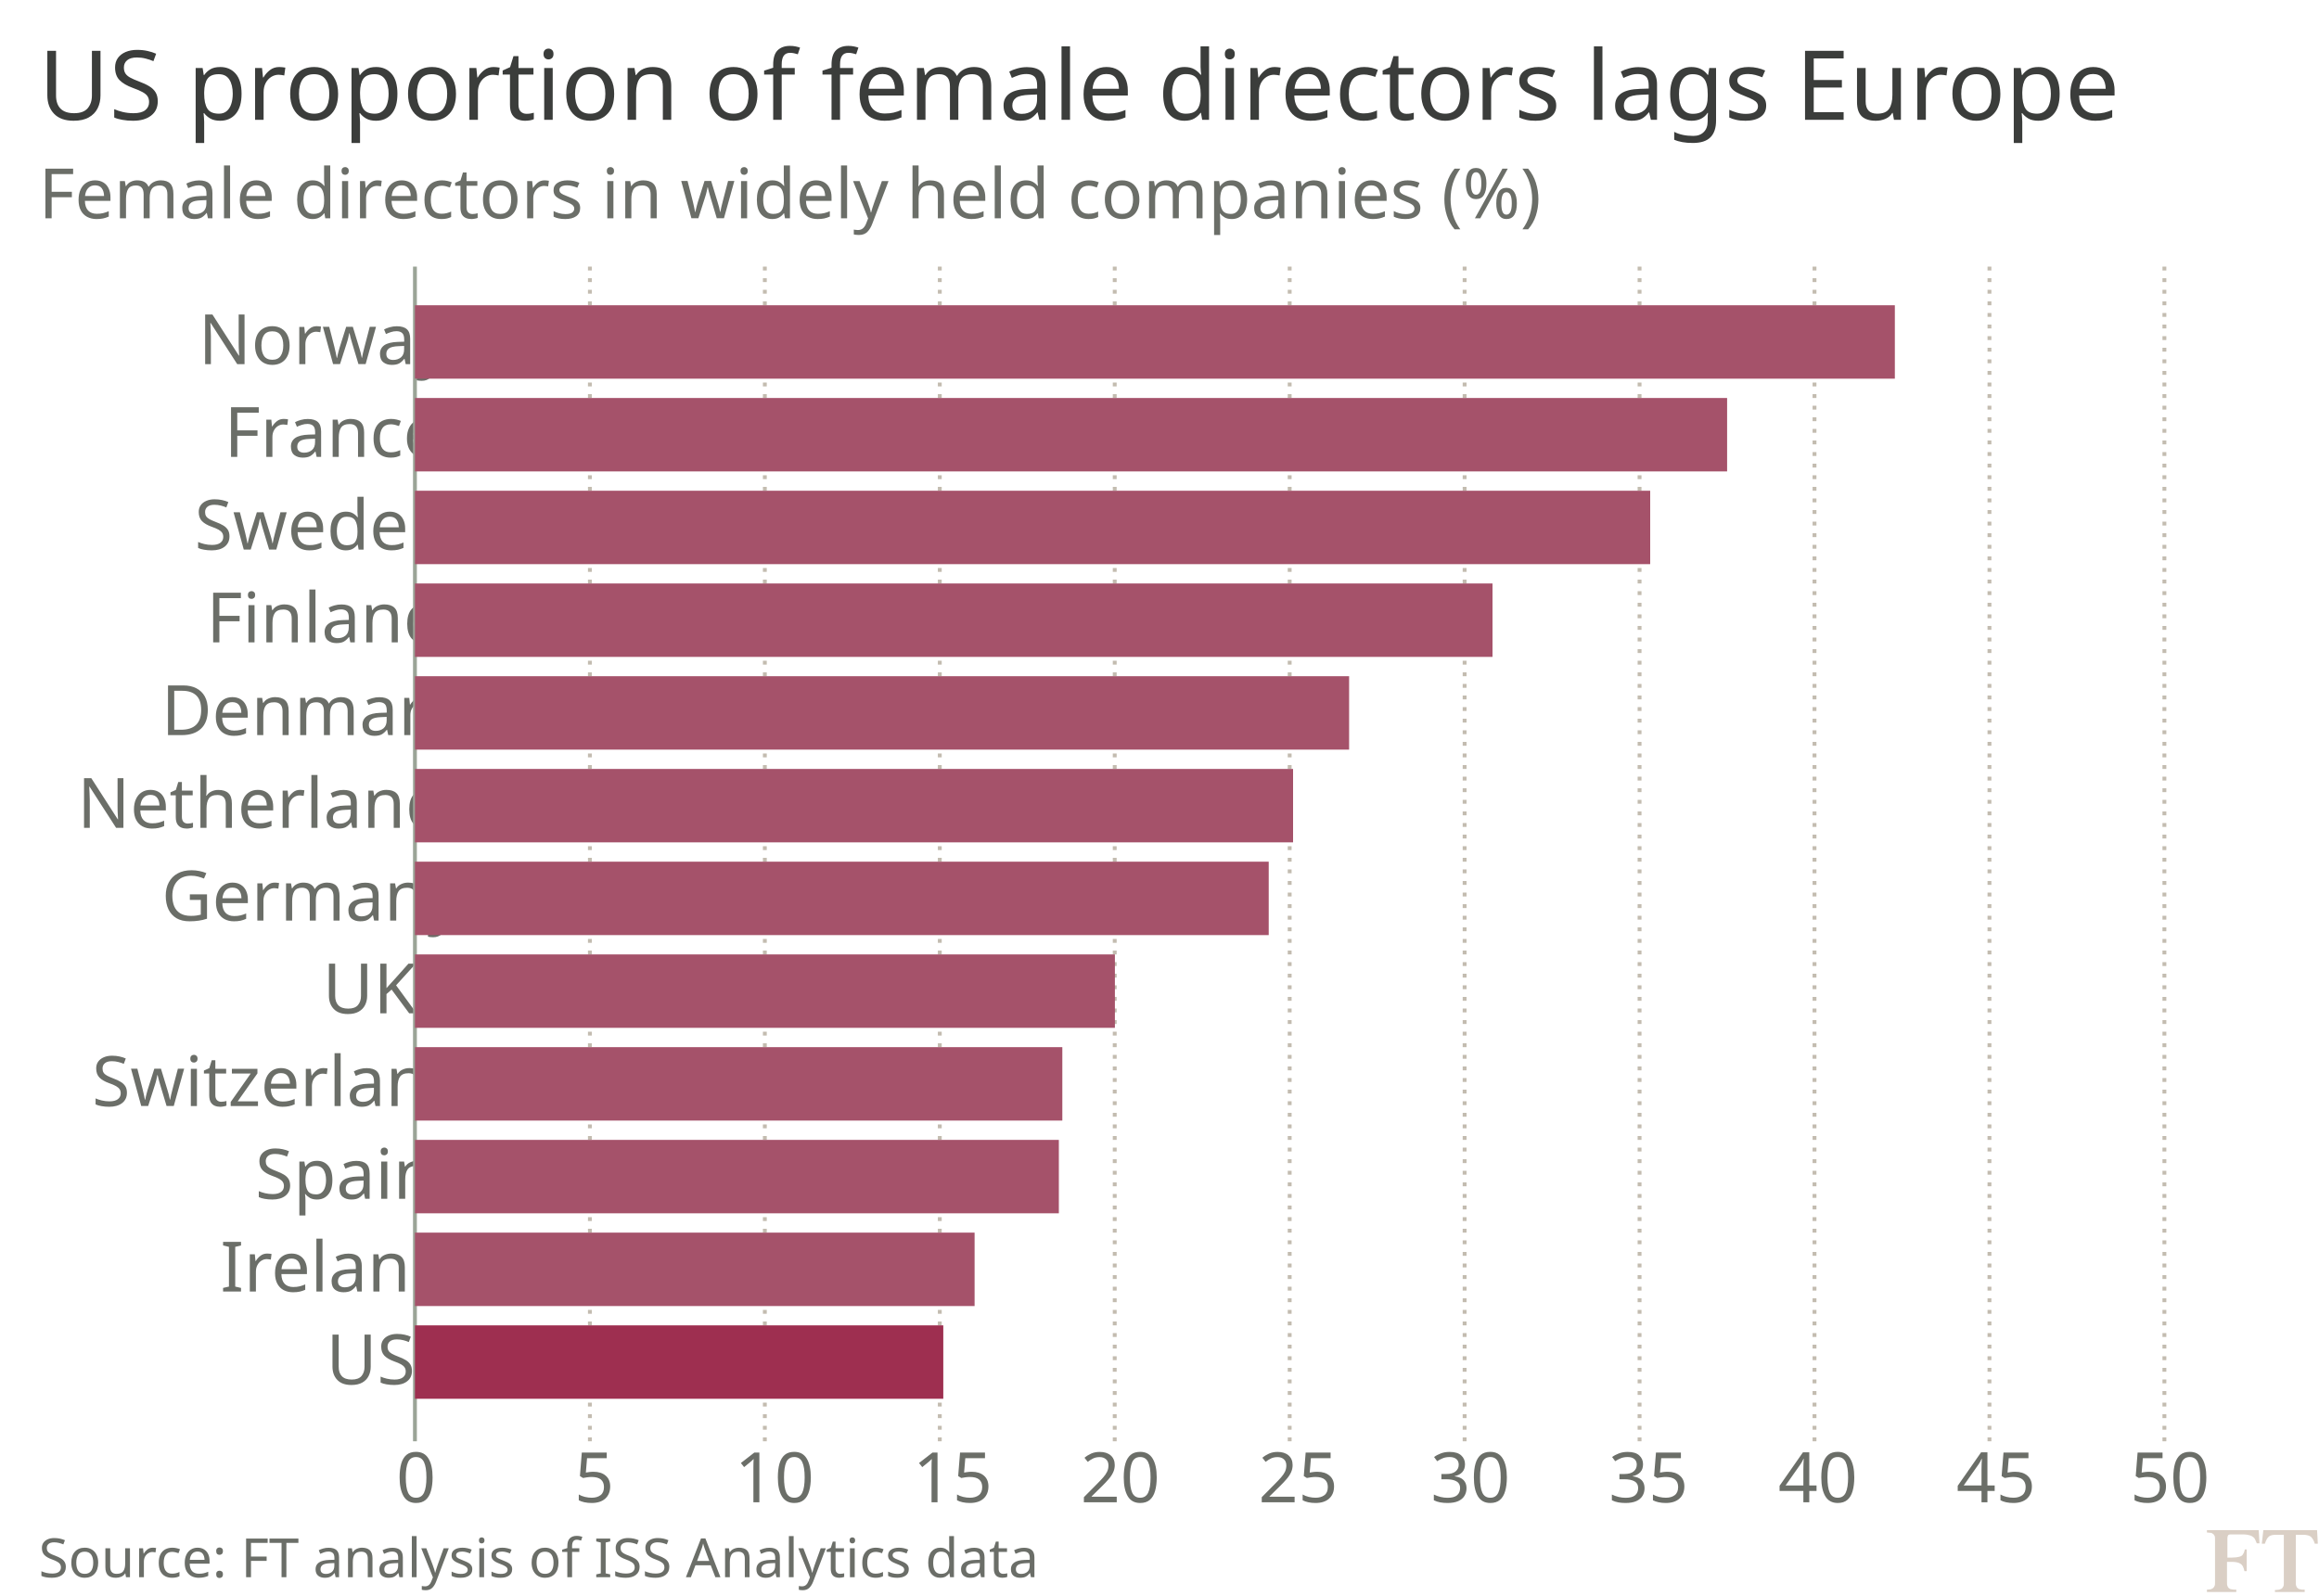
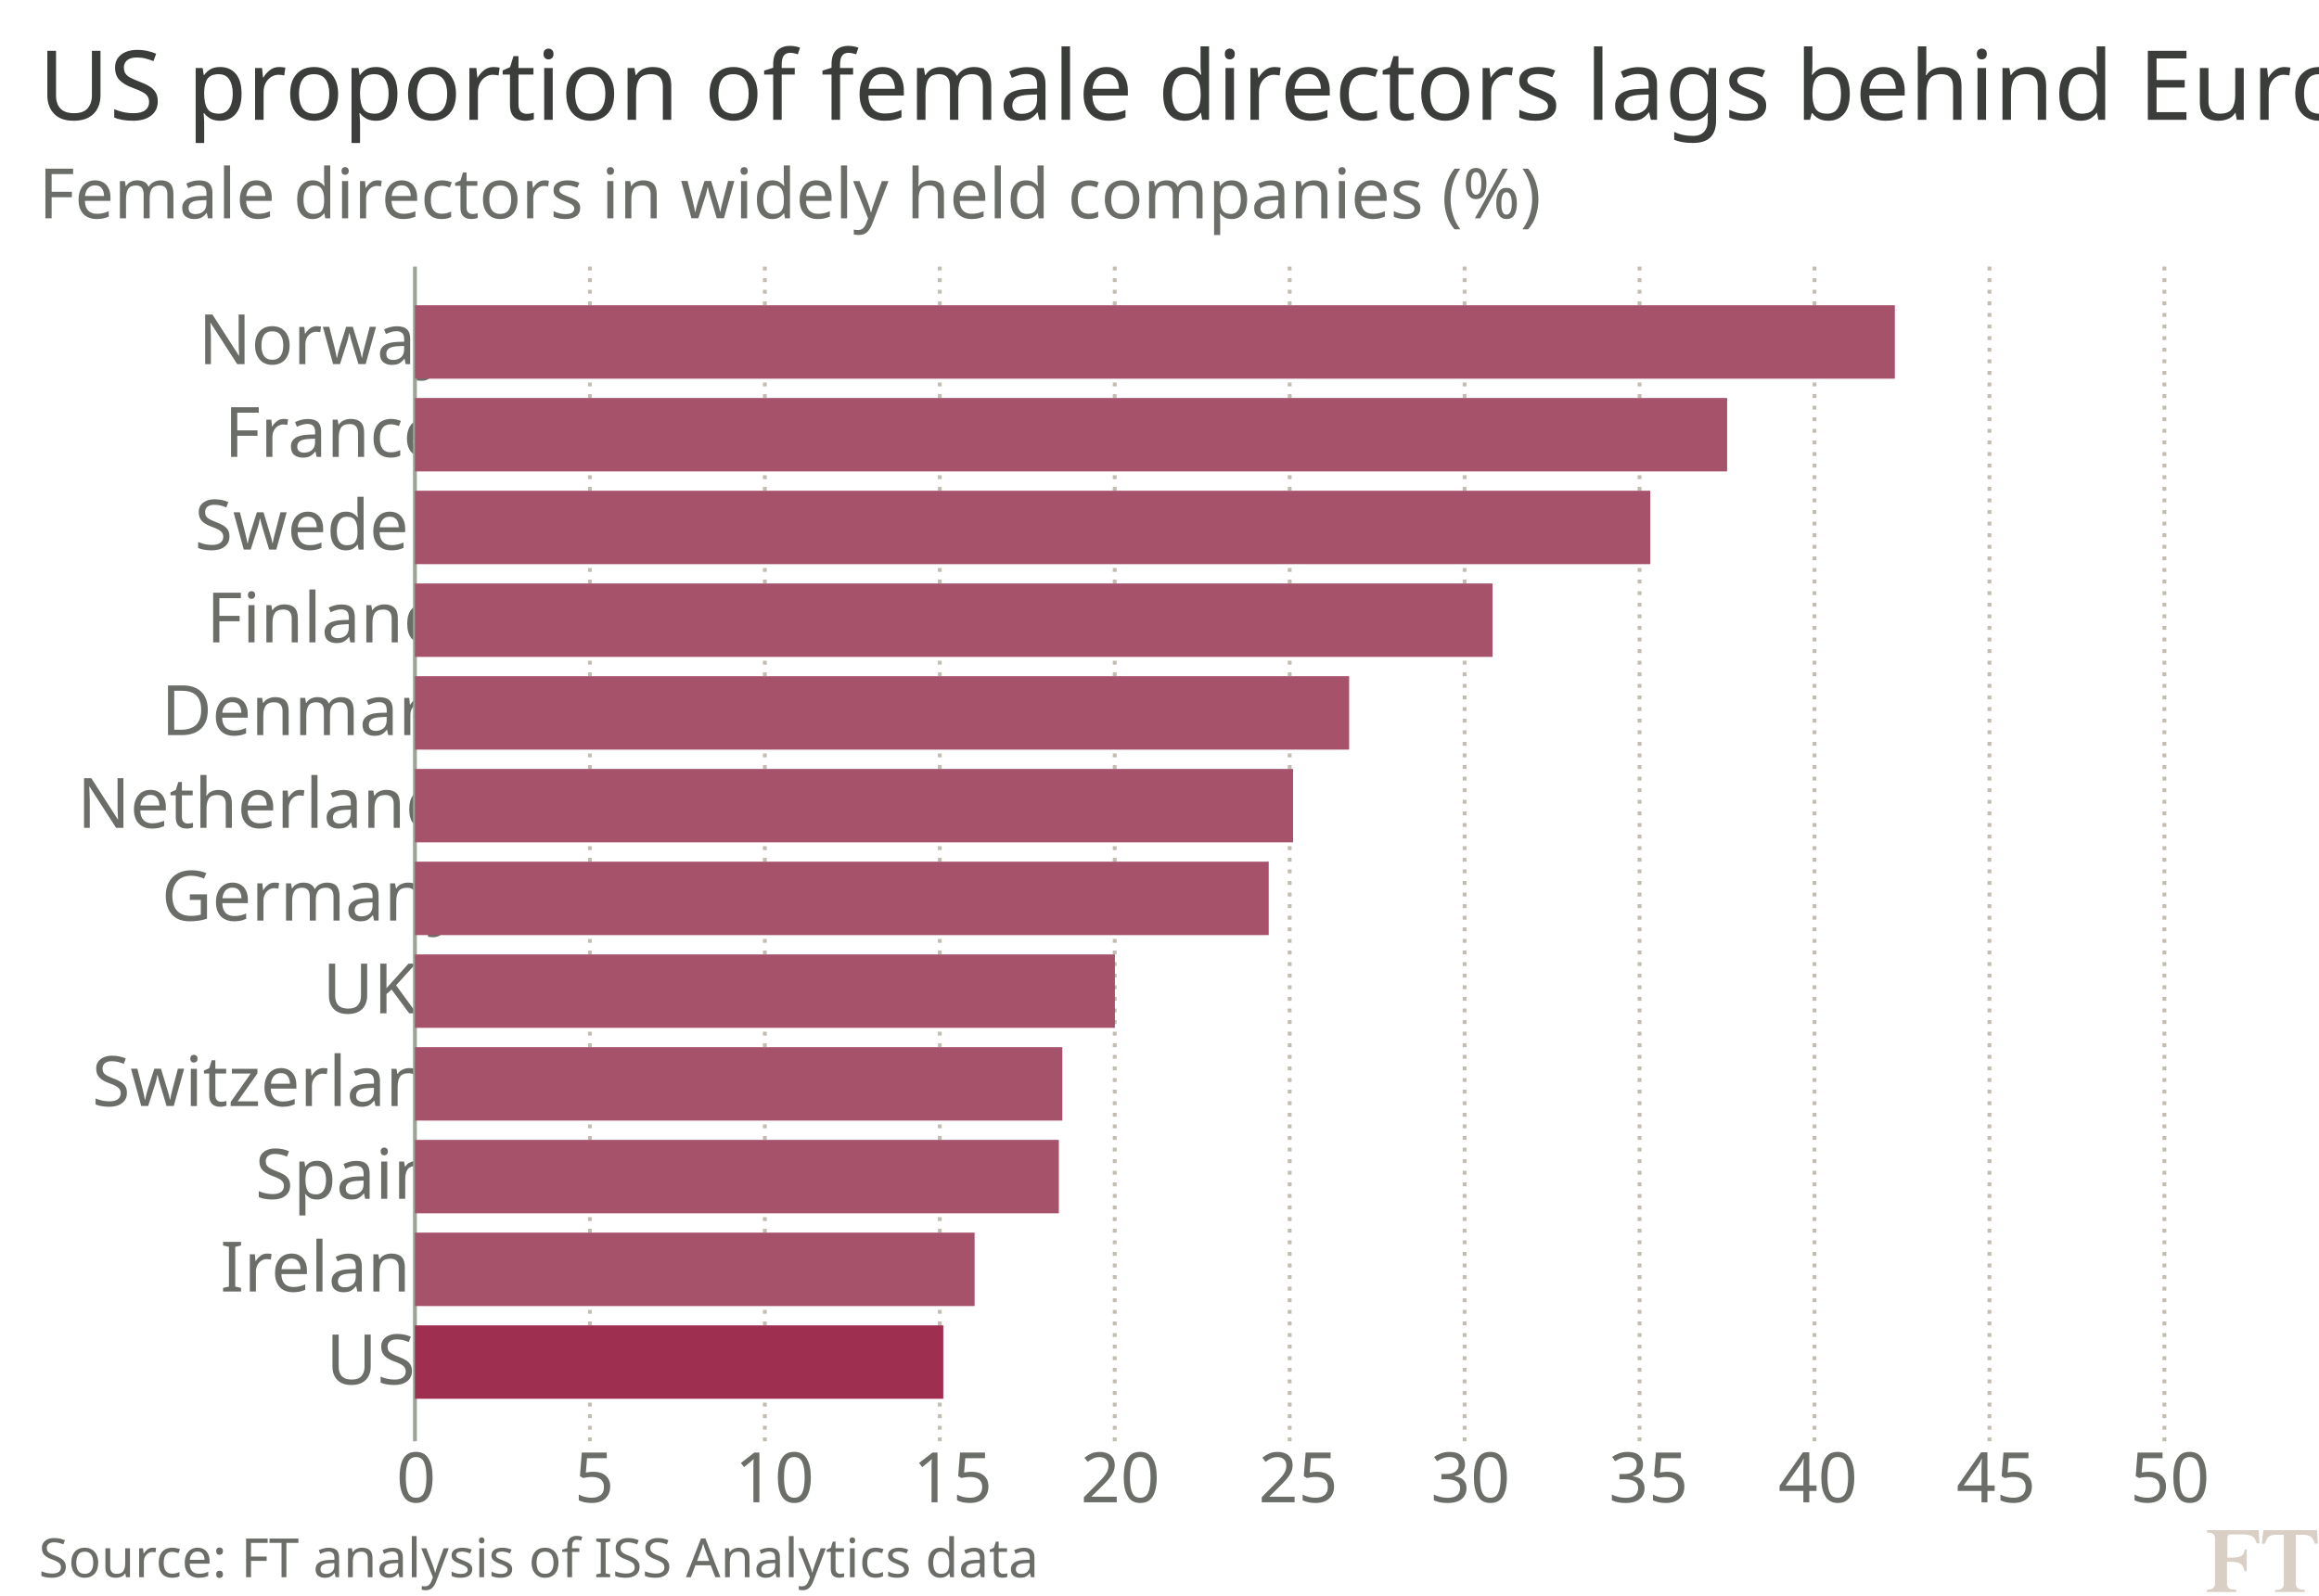
<svg xmlns="http://www.w3.org/2000/svg" version="1.1" id="webchart" x="0px" y="0px" viewBox="0 0 600 413" style="enable-background:new 0 0 600 413;" xml:space="preserve">
  <style type="text/css">
	.st0{fill:none;}
	.st1{fill:#3B3D3B;}
	.st2{font-family:'Metric-Regular';}
	.st3{font-size:25px;}
	.st4{fill:#6B6E68;}
	.st5{font-size:18px;}
	.st6{font-size:14px;}
	.st7{fill:#DACFC5;}
	.st8{fill:none;stroke:#C3BCB0;stroke-dasharray:1,2;}
	.st9{font-family:'Metric-Semibold';}
	.st10{fill:none;stroke:#9BA497;stroke-dasharray:1,0;}
	.st11{fill:#A5526A;}
	.st12{fill:#9E2F50;}
</style>
  <rect class="st0" width="600" height="400" />
  <g id="webheader">
-     <text transform="matrix(1 0 0 1 10 31)" class="st1 st2 st3">US proportion of female directors lags Europe</text>
+     <text transform="matrix(1 0 0 1 10 31)" class="st1 st2 st3">US proportion of female directors lags behind Europe</text>
    <text transform="matrix(1 0 0 1 10 56.5)" class="st4 st2 st5">Female directors in widely held companies (%)</text>
  </g>
  <g>
    <text transform="matrix(1 0 0 1 10 408.1812)" class="st4 st2 st6">Source: FT analysis of ISS Analytics data</text>
    <g transform="translate(571,384)">
-       <path class="st7" d="M0,28h7.6v-0.6c-0.5,0-0.9,0-1.2-0.1c-0.3,0-0.5-0.1-0.7-0.3c-0.2-0.1-0.3-0.3-0.4-0.6    c-0.1-0.2-0.1-0.6-0.1-1v-5.2h1.2c1.1,0,1.9,0.2,2.3,0.5c0.5,0.3,0.8,0.9,1,1.9h0.6V17H9.8c-0.1,0.6-0.3,1-0.5,1.3    c-0.2,0.3-0.5,0.5-1,0.6c-0.4,0.1-1,0.2-1.8,0.2H5.3V14c0-0.3,0.1-0.5,0.2-0.7c0.1-0.1,0.3-0.2,0.7-0.2h2.4c0.8,0,1.4,0,1.9,0.1    c0.5,0.1,0.9,0.2,1.2,0.4c0.3,0.2,0.6,0.4,0.7,0.7c0.2,0.3,0.3,0.7,0.5,1.1h0.7L13.4,12H0v0.6c0.4,0,0.8,0.1,1,0.1    s0.4,0.1,0.6,0.3c0.2,0.1,0.3,0.3,0.4,0.5c0.1,0.2,0.1,0.6,0.1,1v10.9c0,0.4,0,0.8-0.1,1S1.8,26.8,1.6,27    c-0.2,0.1-0.4,0.2-0.6,0.3c-0.2,0-0.6,0.1-1,0.1C0,27.4,0,28,0,28z M14.2,15.5H15c0.3-0.9,0.6-1.5,1-1.8c0.4-0.4,1.1-0.5,1.9-0.5    h2v12.3c0,0.4,0,0.8-0.1,1s-0.2,0.4-0.4,0.6c-0.2,0.1-0.4,0.2-0.7,0.3c-0.3,0-0.6,0.1-1.1,0.1V28h7.7v-0.6c-0.5,0-0.9,0-1.1-0.1    c-0.3,0-0.5-0.1-0.7-0.3c-0.2-0.1-0.3-0.3-0.4-0.6c-0.1-0.2-0.1-0.6-0.1-1V13.2h2c0.8,0,1.5,0.2,1.9,0.5c0.4,0.4,0.8,1,1,1.8h0.8    L28.5,12H14.6L14.2,15.5z" />
+       <path class="st7" d="M0,28h7.6v-0.6c-0.5,0-0.9,0-1.2-0.1c-0.3,0-0.5-0.1-0.7-0.3c-0.2-0.1-0.3-0.3-0.4-0.6    c-0.1-0.2-0.1-0.6-0.1-1v-5.2h1.2c1.1,0,1.9,0.2,2.3,0.5c0.5,0.3,0.8,0.9,1,1.9h0.6V17H9.8c-0.1,0.6-0.3,1-0.5,1.3s-0.5,0.5-1,0.6    c-0.4,0.1-1,0.2-1.8,0.2H5.3V14c0-0.3,0.1-0.5,0.2-0.7c0.1-0.1,0.3-0.2,0.7-0.2h2.4c0.8,0,1.4,0,1.9,0.1s0.9,0.2,1.2,0.4    s0.6,0.4,0.7,0.7c0.2,0.3,0.3,0.7,0.5,1.1h0.7L13.4,12H0v0.6c0.4,0,0.8,0.1,1,0.1s0.4,0.1,0.6,0.3c0.2,0.1,0.3,0.3,0.4,0.5    s0.1,0.6,0.1,1v10.9c0,0.4,0,0.8-0.1,1S1.8,26.8,1.6,27c-0.2,0.1-0.4,0.2-0.6,0.3c-0.2,0-0.6,0.1-1,0.1V28z M14.2,15.5H15    c0.3-0.9,0.6-1.5,1-1.8c0.4-0.4,1.1-0.5,1.9-0.5h2v12.3c0,0.4,0,0.8-0.1,1s-0.2,0.4-0.4,0.6c-0.2,0.1-0.4,0.2-0.7,0.3    c-0.3,0-0.6,0.1-1.1,0.1V28h7.7v-0.6c-0.5,0-0.9,0-1.1-0.1c-0.3,0-0.5-0.1-0.7-0.3c-0.2-0.1-0.3-0.3-0.4-0.6    c-0.1-0.2-0.1-0.6-0.1-1V13.2h2c0.8,0,1.5,0.2,1.9,0.5c0.4,0.4,0.8,1,1,1.8h0.8L28.5,12H14.6L14.2,15.5z" />
    </g>
  </g>
  <rect id="webChart" x="10" y="69" class="st0" width="555" height="316" />
  <g transform="translate(0,19.5)">
    <line class="st8" x1="107.4" y1="69" x2="107.4" y2="69" />
    <text transform="matrix(1 0 0 1 51.3317 74.7444)" class="st4 st2 st5">Norway</text>
  </g>
  <g transform="translate(0,43.5)">
    <line class="st8" x1="107.4" y1="69" x2="107.4" y2="69" />
    <text transform="matrix(1 0 0 1 58.0276 74.7444)" class="st4 st2 st5">France</text>
  </g>
  <g transform="translate(0,67.5)">
    <line class="st8" x1="107.4" y1="69" x2="107.4" y2="69" />
    <text transform="matrix(1 0 0 1 50.3418 74.7444)" class="st4 st2 st5">Sweden</text>
  </g>
  <g transform="translate(0,91.5)">
    <line class="st8" x1="107.4" y1="69" x2="107.4" y2="69" />
    <text transform="matrix(1 0 0 1 53.4018 74.7444)" class="st4 st2 st5">Finland</text>
  </g>
  <g transform="translate(0,115.5)">
    <line class="st8" x1="107.4" y1="69" x2="107.4" y2="69" />
    <text transform="matrix(1 0 0 1 41.72 74.7444)" class="st4 st2 st5">Denmark</text>
  </g>
  <g transform="translate(0,139.5)">
    <line class="st8" x1="107.4" y1="69" x2="107.4" y2="69" />
    <text transform="matrix(1 0 0 1 19.994 74.7444)" class="st4 st2 st5">Netherlands</text>
  </g>
  <g transform="translate(0,163.5)">
    <line class="st8" x1="107.4" y1="69" x2="107.4" y2="69" />
    <text transform="matrix(1 0 0 1 41.792 74.7444)" class="st4 st2 st5">Germany</text>
  </g>
  <g transform="translate(0,187.5)">
    <line class="st8" x1="107.4" y1="69" x2="107.4" y2="69" />
    <text transform="matrix(1 0 0 1 83.4796 74.7444)" class="st4 st2 st5">UK</text>
  </g>
  <g transform="translate(0,211.5)">
    <line class="st8" x1="107.4" y1="69" x2="107.4" y2="69" />
    <text transform="matrix(1 0 0 1 23.8098 74.7444)" class="st4 st2 st5">Switzerland</text>
  </g>
  <g transform="translate(0,235.5)">
    <line class="st8" x1="107.4" y1="69" x2="107.4" y2="69" />
    <text transform="matrix(1 0 0 1 66.0377 74.7444)" class="st4 st2 st5">Spain</text>
  </g>
  <g transform="translate(0,259.5)">
    <line class="st8" x1="107.4" y1="69" x2="107.4" y2="69" />
    <text transform="matrix(1 0 0 1 57.0014 74.7444)" class="st4 st2 st5">Ireland</text>
  </g>
  <g transform="translate(0,283.5)">
    <line class="st8" x1="107.4" y1="69" x2="107.4" y2="69" />
    <rect x="48.8" y="60.2" class="st0" width="55.6" height="18.1" />
    <text transform="matrix(1 0 0 1 84.3978 74.7444)" class="st4 st9 st5">US</text>
  </g>
  <path class="st0" d="M107.4,69L107.4,69v304l0,0" />
  <g transform="translate(10,0)">
    <g transform="translate(87.35938,0)">
      <line class="st10" x1="10" y1="69" x2="10" y2="373" />
      <text transform="matrix(1 0 0 1 5.1581 388.78)" class="st4 st2 st5">0</text>
    </g>
    <g transform="translate(132.6234,0)">
      <line class="st8" x1="10" y1="69" x2="10" y2="373" />
      <text transform="matrix(1 0 0 1 5.986 388.78)" class="st4 st2 st5">5</text>
    </g>
    <g transform="translate(177.8875,0)">
      <line class="st8" x1="10" y1="69" x2="10" y2="373" />
      <text transform="matrix(1 0 0 1 2.1971 388.78)" class="st4 st2 st5">10</text>
    </g>
    <g transform="translate(223.1516,0)">
      <line class="st8" x1="10" y1="69" x2="10" y2="373" />
      <text transform="matrix(1 0 0 1 3.0251 388.78)" class="st4 st2 st5">15</text>
    </g>
    <g transform="translate(268.4156,0)">
      <line class="st8" x1="10" y1="69" x2="10" y2="373" />
      <text transform="matrix(1 0 0 1 1.1622 388.78)" class="st4 st2 st5">20</text>
    </g>
    <g transform="translate(313.6797,0)">
      <line class="st8" x1="10" y1="69" x2="10" y2="373" />
      <text transform="matrix(1 0 0 1 1.9182 388.78)" class="st4 st2 st5">25</text>
    </g>
    <g transform="translate(358.9438,0)">
      <line class="st8" x1="10" y1="69" x2="10" y2="373" />
      <text transform="matrix(1 0 0 1 1.2251 388.78)" class="st4 st2 st5">30</text>
    </g>
    <g transform="translate(404.2078,0)">
      <line class="st8" x1="10" y1="69" x2="10" y2="373" />
      <text transform="matrix(1 0 0 1 2.0261 388.78)" class="st4 st2 st5">35</text>
    </g>
    <g transform="translate(449.4719,0)">
      <line class="st8" x1="10" y1="69" x2="10" y2="373" />
      <text transform="matrix(1 0 0 1 0.5861 388.78)" class="st4 st2 st5">40</text>
    </g>
    <g transform="translate(494.7359,0)">
      <line class="st8" x1="10" y1="69" x2="10" y2="373" />
      <text transform="matrix(1 0 0 1 1.414 388.78)" class="st4 st2 st5">45</text>
    </g>
    <g transform="translate(540,0)">
      <line class="st8" x1="10" y1="69" x2="10" y2="373" />
      <text transform="matrix(1 0 0 1 1.144 388.78)" class="st4 st2 st5">50</text>
    </g>
    <path class="st0" d="M97.4,373V69H550v304" />
  </g>
  <g id="Norway-_42.3_1_" transform="translate(97.35938,0)">
    <rect id="Norway-_42.3" x="10" y="79" class="st11" width="382.9" height="19" />
  </g>
  <g id="France-_37.5_1_" transform="translate(97.35938,0)">
    <rect id="France-_37.5" x="10" y="103" class="st11" width="339.5" height="19" />
  </g>
  <g id="Sweden-_35.3_1_" transform="translate(97.35938,0)">
    <rect id="Sweden-_35.3" x="10" y="127" class="st11" width="319.6" height="19" />
  </g>
  <g id="Finland-_30.8_1_" transform="translate(97.35938,0)">
    <rect id="Finland-_30.8" x="10" y="151" class="st11" width="278.8" height="19" />
  </g>
  <g id="Denmark-_26.7_1_" transform="translate(97.35938,0)">
    <rect id="Denmark-_26.7" x="10" y="175" class="st11" width="241.7" height="19" />
  </g>
  <g id="Netherlands-_25.1_1_" transform="translate(97.35938,0)">
    <rect id="Netherlands-_25.1" x="10" y="199" class="st11" width="227.2" height="19" />
  </g>
  <g id="Germany-_24.4_1_" transform="translate(97.35938,0)">
    <rect id="Germany-_24.4" x="10" y="223" class="st11" width="220.9" height="19" />
  </g>
  <g id="UK-_20.0_1_" transform="translate(97.35938,0)">
    <rect id="UK-_20.0" x="10" y="247" class="st11" width="181.1" height="19" />
  </g>
  <g id="Switzerland-_18.5_1_" transform="translate(97.35938,0)">
    <rect id="Switzerland-_18.5" x="10" y="271" class="st11" width="167.5" height="19" />
  </g>
  <g id="Spain-_18.4_1_" transform="translate(97.35938,0)">
    <rect id="Spain-_18.4" x="10" y="295" class="st11" width="166.6" height="19" />
  </g>
  <g id="Ireland-_16.0_1_" transform="translate(97.35938,0)">
    <rect id="Ireland-_16.0" x="10" y="319" class="st11" width="144.8" height="19" />
  </g>
  <g id="US-_15.1_1_" transform="translate(97.35938,0)">
    <rect id="US-_15.1" x="10" y="343" class="st12" width="136.7" height="19" />
  </g>
</svg>
